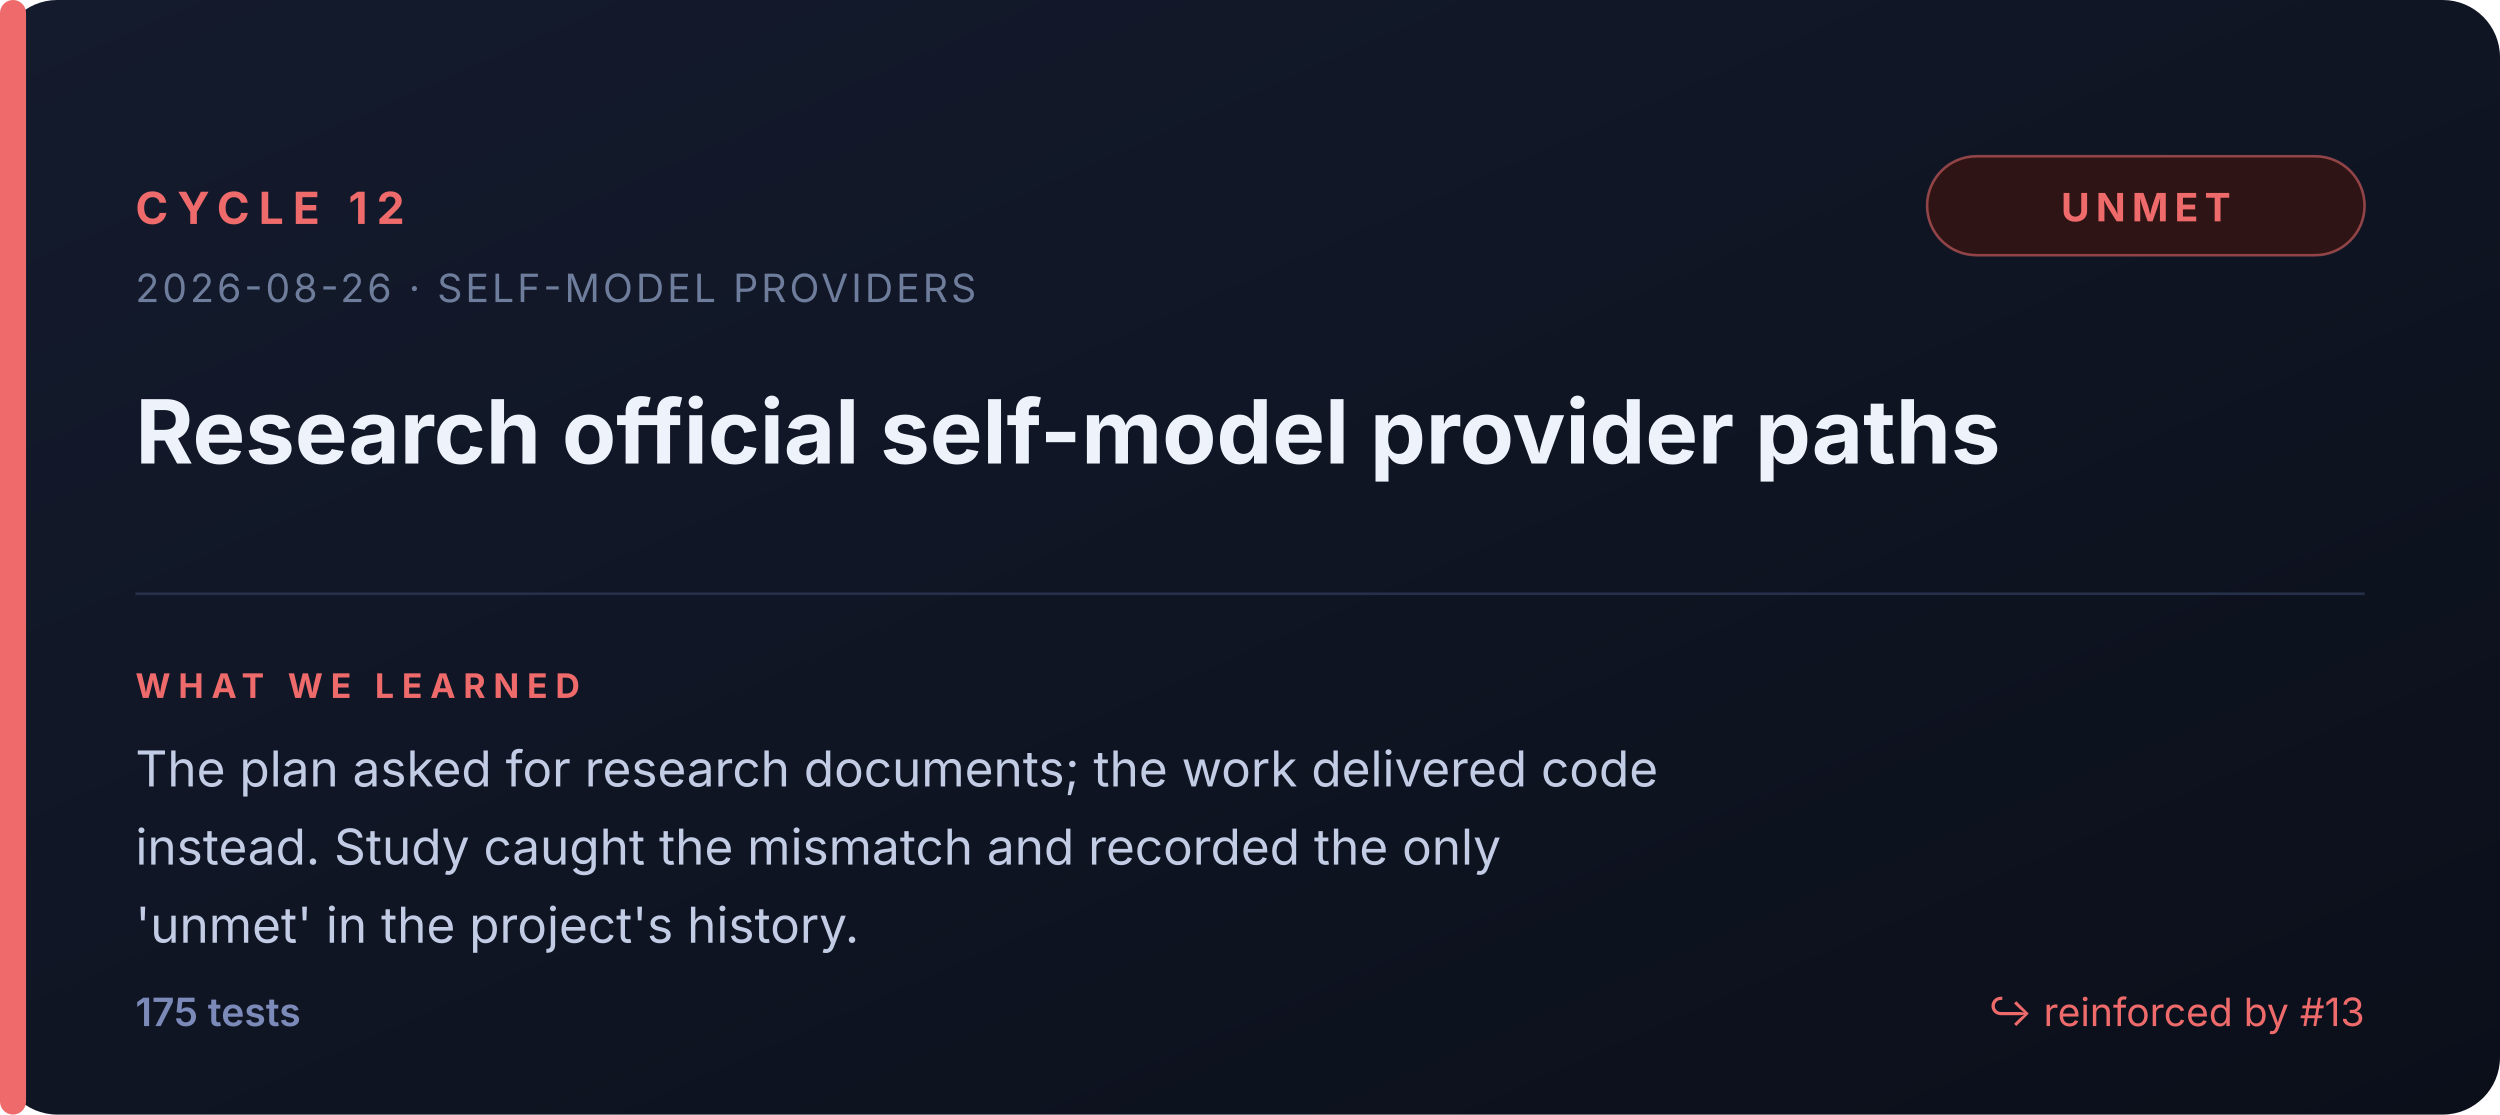
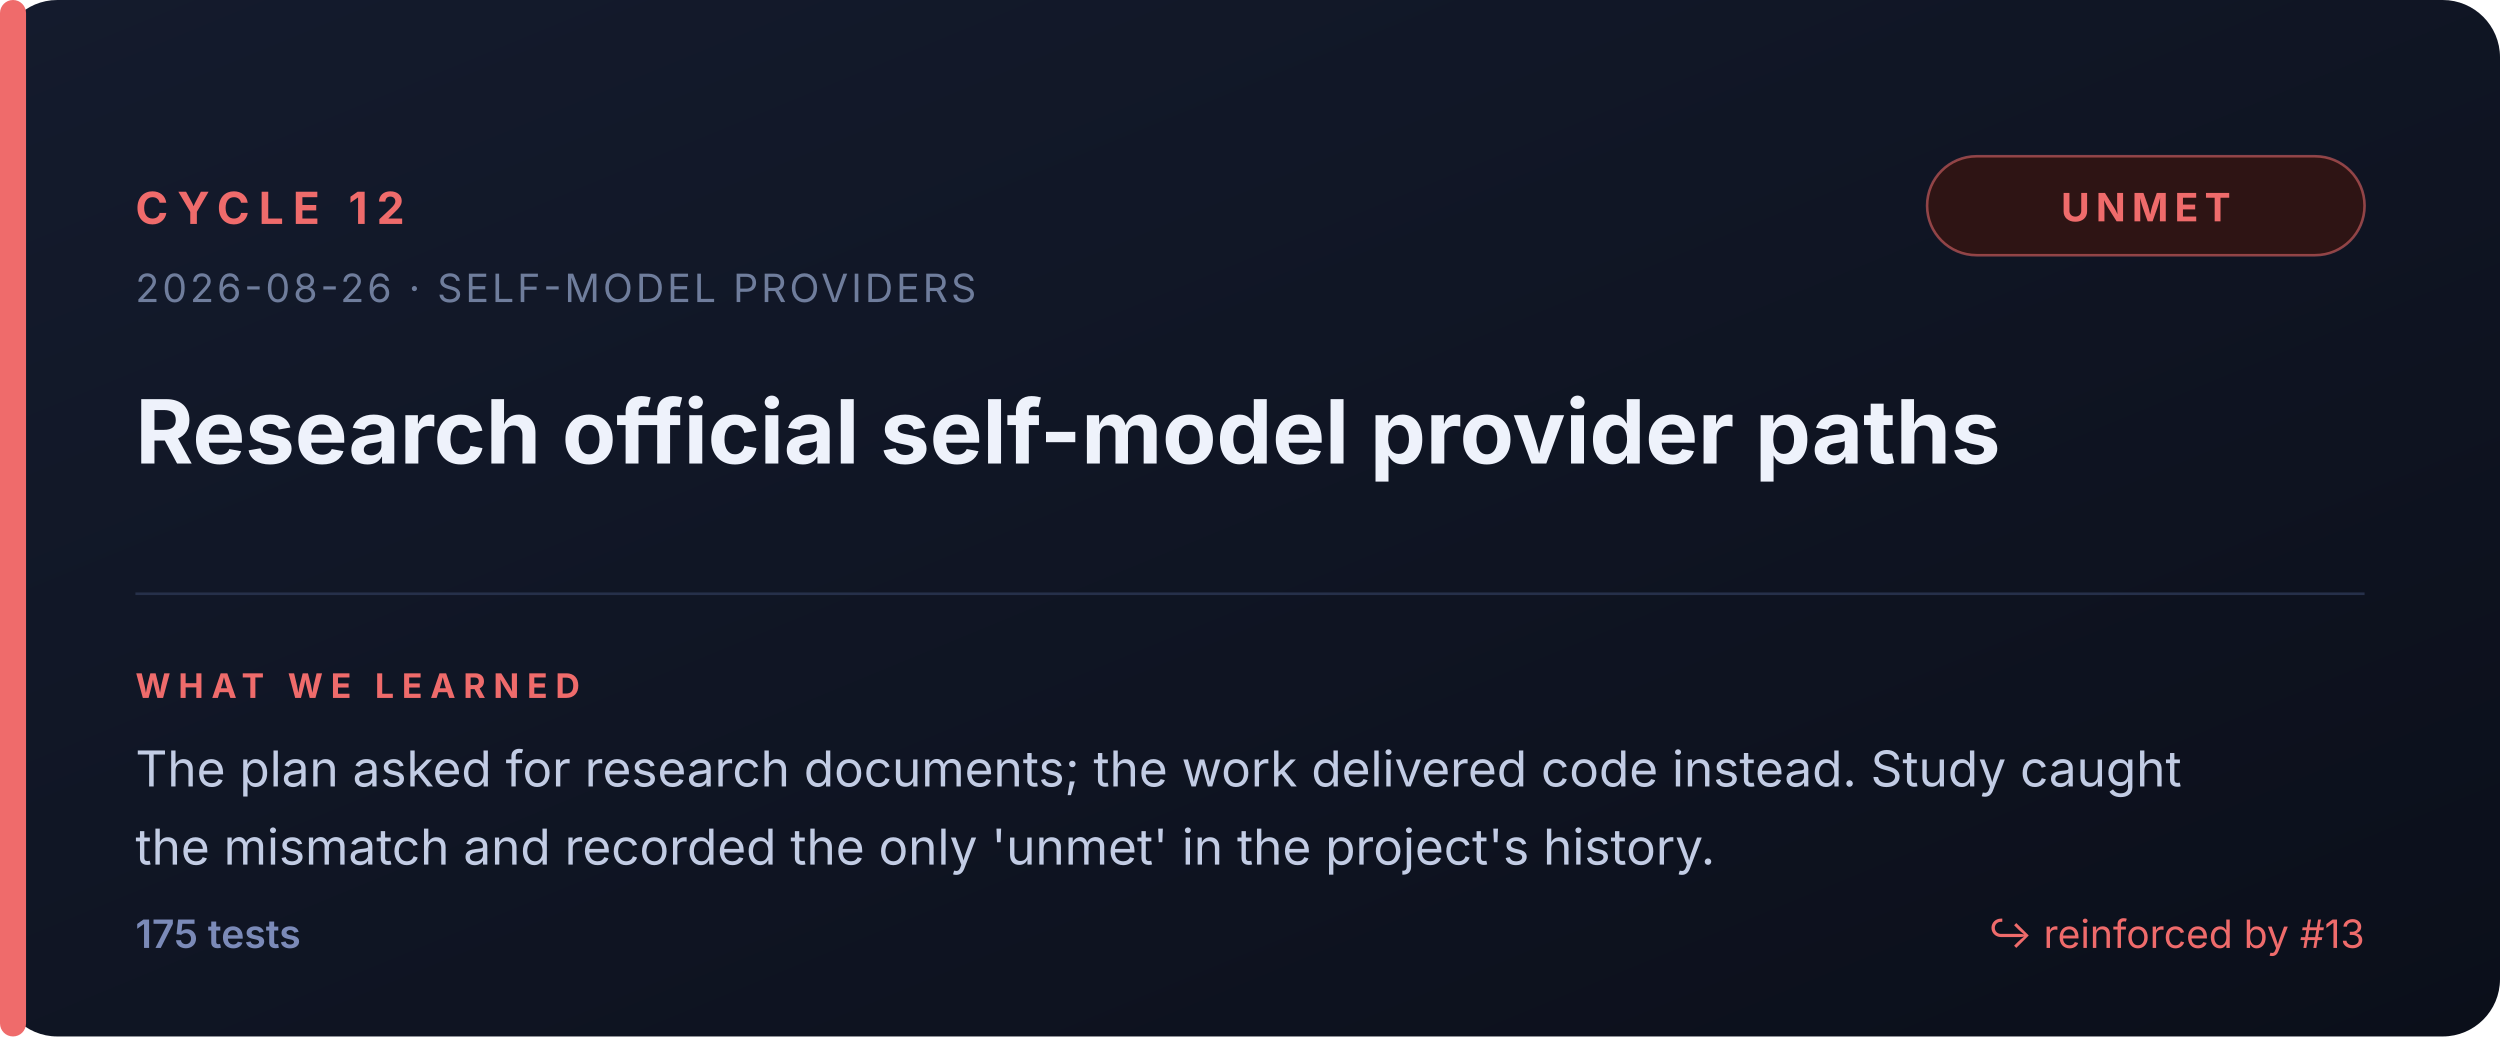
- <svg xmlns="http://www.w3.org/2000/svg" viewBox="0 0 960 428" width="960" height="428" font-family="Inter, Segoe UI, Helvetica, Arial, sans-serif" role="img" aria-label="PDSA cycle 12: Research official self-model provider paths">
+ <svg xmlns="http://www.w3.org/2000/svg" viewBox="0 0 960 398" width="960" height="398" font-family="Inter, Segoe UI, Helvetica, Arial, sans-serif" role="img" aria-label="PDSA cycle 12: Research official self-model provider paths">
  <defs>
    <linearGradient id="bg" x1="0" y1="0" x2="1" y2="1">
      <stop offset="0%" stop-color="#141b2d" />
      <stop offset="100%" stop-color="#0b0f1a" />
    </linearGradient>
  </defs>
-   <rect width="960" height="428" rx="22" fill="url(#bg)" />
-   <rect width="10" height="428" rx="5" fill="#ef6b6b" />
+   <rect width="960" height="398" rx="22" fill="url(#bg)" />
+   <rect width="10" height="398" rx="5" fill="#ef6b6b" />
  <text x="52" y="86" fill="#ef6b6b" font-size="17" font-weight="700" letter-spacing="3.5">CYCLE 12</text>
  <text x="52" y="116" fill="#6f7d9c" font-size="15" letter-spacing="1.2">2026-08-26 · SELF-MODEL PROVIDERS</text>
  <rect x="740" y="60" width="168" height="38" rx="19" fill="#2e1414" stroke="#ef6b6b" stroke-opacity="0.55" />
  <text x="824" y="85" fill="#ef6b6b" font-size="15" font-weight="700" letter-spacing="2.4" text-anchor="middle">UNMET</text>
  <text x="52" y="178" fill="#eef2fb" font-size="34" font-weight="700">Research official self-model provider paths</text>
  <line x1="52" y1="228" x2="908" y2="228" stroke="#26304a" stroke-width="1" />
  <text x="52" y="268" fill="#ef6b6b" font-size="13" font-weight="700" letter-spacing="3">WHAT WE LEARNED</text>
-   <text x="52" y="302" fill="#c2ccE4" font-size="19">The plan asked for research documents; the work delivered code</text>
-   <text x="52" y="332" fill="#c2ccE4" font-size="19">instead. Study caught the mismatch and recorded the only</text>
-   <text x="52" y="362" fill="#c2ccE4" font-size="19">'unmet' in the project's history.</text>
-   <text x="52" y="394" fill="#7b8ab8" font-size="15" font-weight="600">175 tests</text>
-   <text x="908" y="394" fill="#ef6b6b" font-size="15" text-anchor="end">↪ reinforced by #13</text>
+   <text x="52" y="302" fill="#c2ccE4" font-size="19">The plan asked for research documents; the work delivered code instead. Study caught</text>
+   <text x="52" y="332" fill="#c2ccE4" font-size="19">the mismatch and recorded the only 'unmet' in the project's history.</text>
+   <text x="52" y="364" fill="#7b8ab8" font-size="15" font-weight="600">175 tests</text>
+   <text x="908" y="364" fill="#ef6b6b" font-size="15" text-anchor="end">↪ reinforced by #13</text>
</svg>
